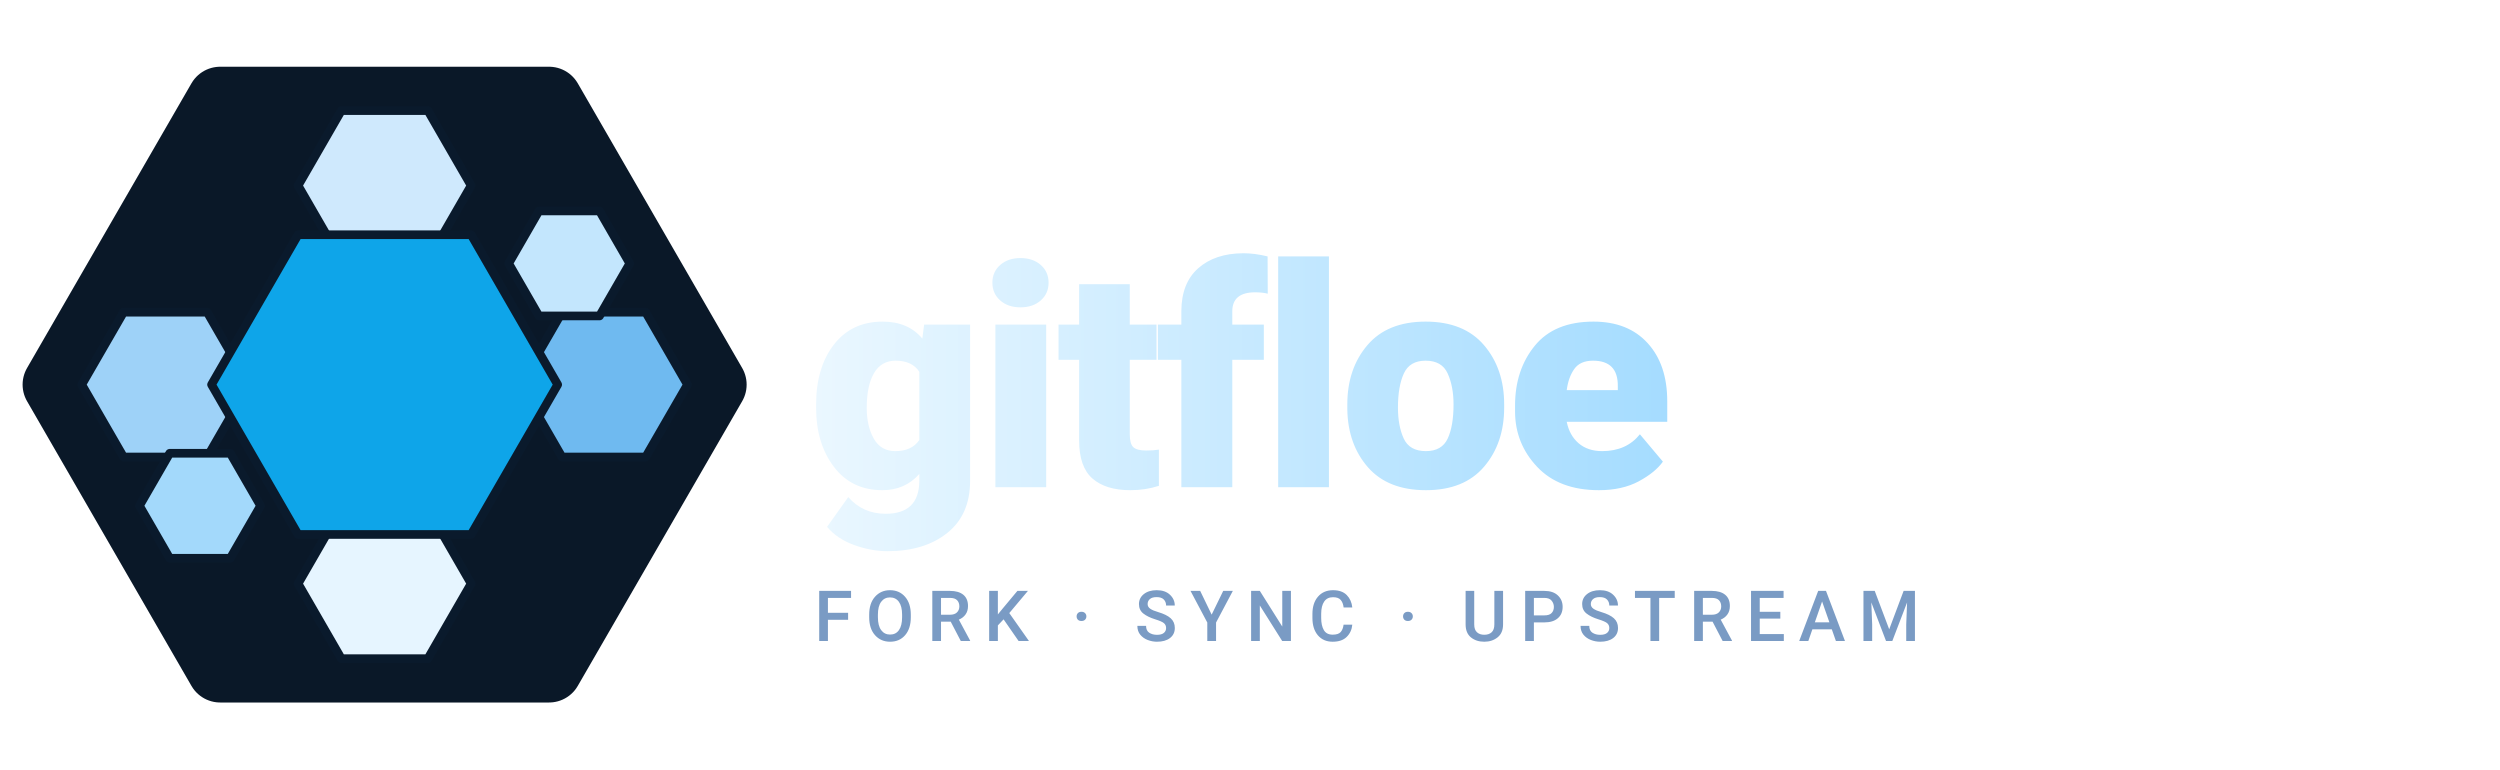
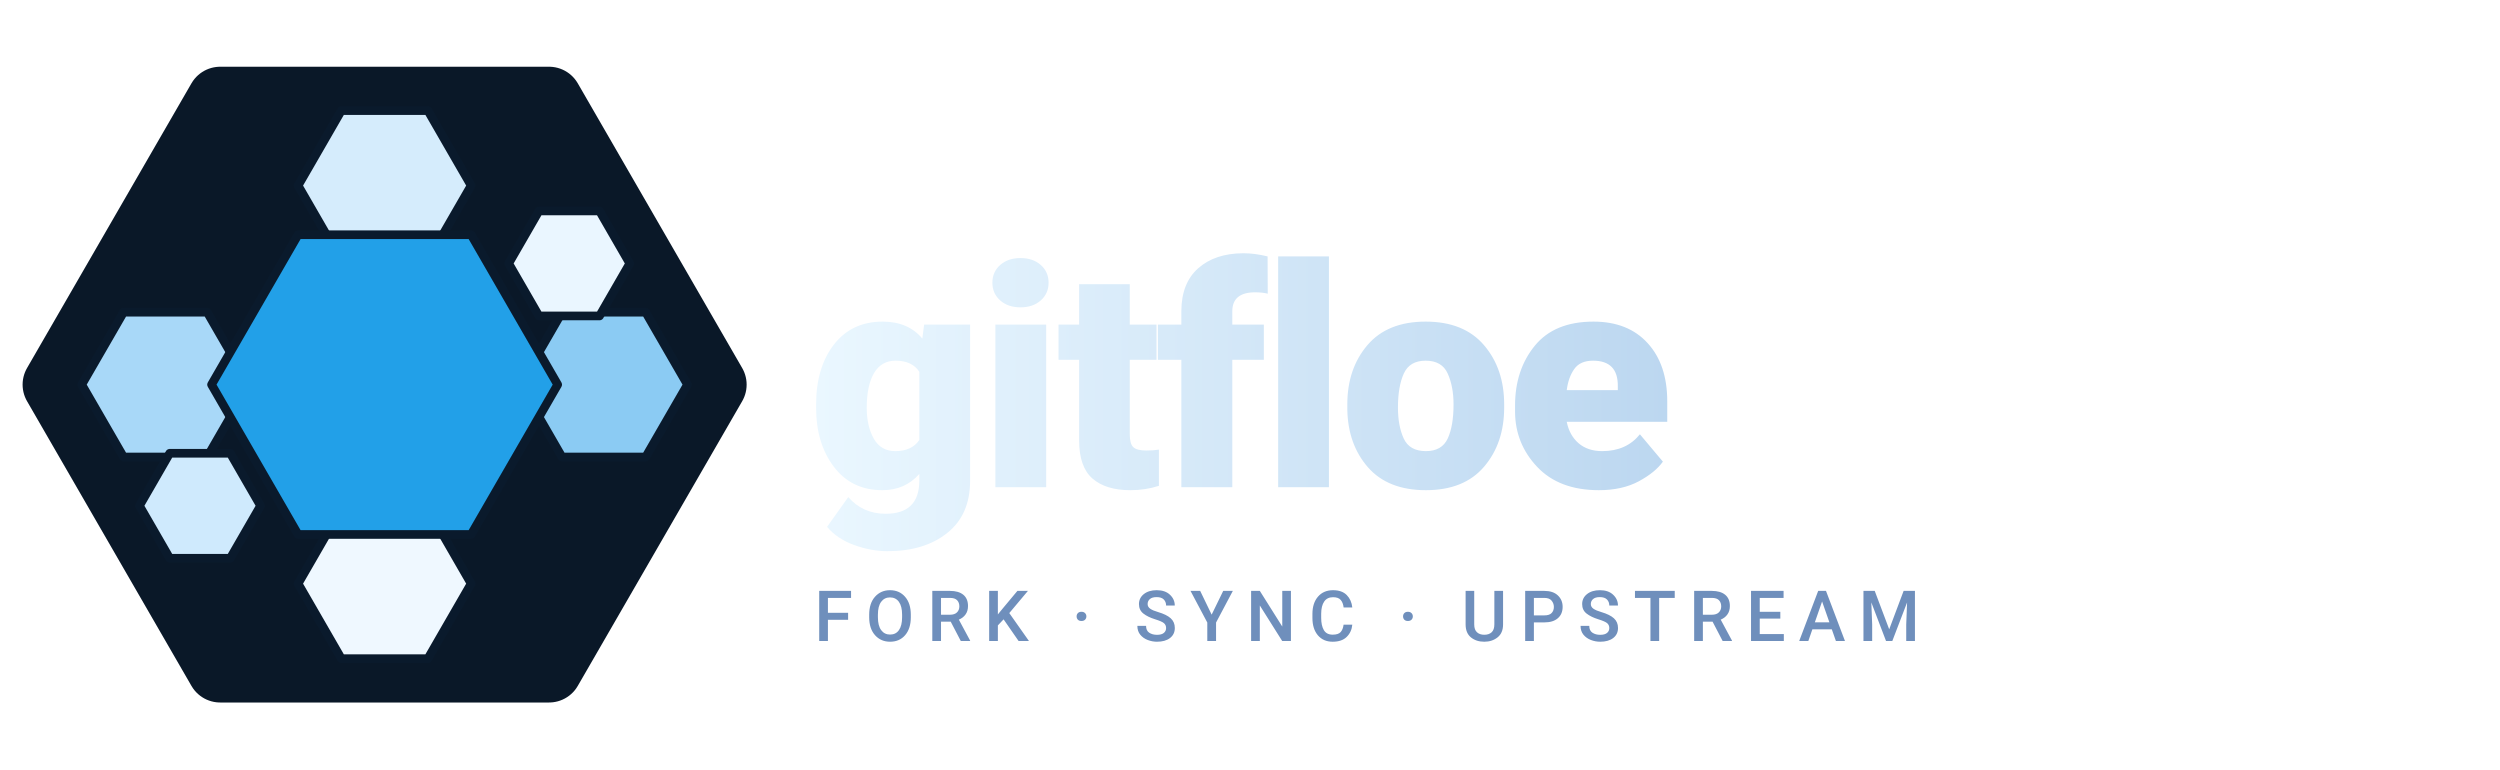
<svg xmlns="http://www.w3.org/2000/svg" viewBox="0 0 780 240" width="780" height="240" role="img" aria-label="gitfloe logo">
  <defs>
    <linearGradient id="ltxt" x1="0" y1="0" x2="1" y2="0">
      <stop offset="0" stop-color="#eaf7ff" />
-       <stop offset="1" stop-color="#a5dcff" />
+       <stop offset="1" stop-color="#bcd7f0" />
    </linearGradient>
  </defs>
  <g transform="translate(4.8,4.8) scale(0.45)">
    <path d="M484,256 L370,453.4 L142,453.4 L28,256 L142,58.6 L370,58.6 Z" fill="#0a1828" stroke="#0a1828" stroke-width="46" stroke-linejoin="round" />
    <g>
-       <polygon points="316.0,118.0 286.0,170.0 226.0,170.0 196.0,118.0 226.0,66.0 286.0,66.0" fill="#cfe9fd" stroke="#0a1a2c" stroke-width="6" stroke-linejoin="round" />
-       <polygon points="162.0,256.0 133.0,306.2 75.0,306.2 46.0,256.0 75.0,205.8 133.0,205.8" fill="#9ed2f8" stroke="#0a1a2c" stroke-width="6" stroke-linejoin="round" />
-       <polygon points="466.0,256.0 437.0,306.2 379.0,306.2 350.0,256.0 379.0,205.8 437.0,205.8" fill="#6fbaf0" stroke="#0a1a2c" stroke-width="6" stroke-linejoin="round" />
-       <polygon points="316.0,394.0 286.0,446.0 226.0,446.0 196.0,394.0 226.0,342.0 286.0,342.0" fill="#e6f5ff" stroke="#0a1a2c" stroke-width="6" stroke-linejoin="round" />
-       <polygon points="376.0,256.0 316.0,359.9 196.0,359.9 136.0,256.0 196.0,152.1 316.0,152.1" fill="#0ea5e9" stroke="#0a1a2c" stroke-width="6" stroke-linejoin="round" />
-       <polygon points="426.0,172.0 405.0,208.4 363.0,208.4 342.0,172.0 363.0,135.6 405.0,135.6" fill="#c3e6fd" stroke="#0a1a2c" stroke-width="6" stroke-linejoin="round" />
-       <polygon points="170.0,340.0 149.0,376.4 107.0,376.4 86.0,340.0 107.0,303.6 149.0,303.6" fill="#a3d9fb" stroke="#0a1a2c" stroke-width="6" stroke-linejoin="round" />
+       <polygon points="316.0,118.0 286.0,170.0 226.0,170.0 196.0,118.0 226.0,66.0 286.0,66.0" fill="#d5ecfc" stroke="#0a1a2c" stroke-width="6" stroke-linejoin="round" />
+       <polygon points="162.0,256.0 133.0,306.2 75.0,306.2 46.0,256.0 75.0,205.8 133.0,205.8" fill="#a8d8f8" stroke="#0a1a2c" stroke-width="6" stroke-linejoin="round" />
+       <polygon points="466.0,256.0 437.0,306.2 379.0,306.2 350.0,256.0 379.0,205.8 437.0,205.8" fill="#8bcbf3" stroke="#0a1a2c" stroke-width="6" stroke-linejoin="round" />
+       <polygon points="316.0,394.0 286.0,446.0 226.0,446.0 196.0,394.0 226.0,342.0 286.0,342.0" fill="#eff8ff" stroke="#0a1a2c" stroke-width="6" stroke-linejoin="round" />
+       <polygon points="376.0,256.0 316.0,359.9 196.0,359.9 136.0,256.0 196.0,152.1 316.0,152.1" fill="#22a0e8" stroke="#0a1a2c" stroke-width="6" stroke-linejoin="round" />
+       <polygon points="426.0,172.0 405.0,208.4 363.0,208.4 342.0,172.0 363.0,135.6 405.0,135.6" fill="#eaf6ff" stroke="#0a1a2c" stroke-width="6" stroke-linejoin="round" />
+       <polygon points="170.0,340.0 149.0,376.4 107.0,376.4 86.0,340.0 107.0,303.6 149.0,303.6" fill="#cfeafd" stroke="#0a1a2c" stroke-width="6" stroke-linejoin="round" />
    </g>
  </g>
  <text x="252" y="152" font-size="96" font-weight="800" letter-spacing="-2" fill="url(#ltxt)" font-family="system-ui,-apple-system,'Segoe UI',Roboto,Helvetica,Arial,sans-serif">gitfloe</text>
-   <text x="254" y="200" font-size="22" font-weight="500" letter-spacing="4" fill="#7a9bc4" font-family="system-ui,-apple-system,'Segoe UI',Roboto,Helvetica,Arial,sans-serif">FORK · SYNC · UPSTREAM</text>
+   <text x="254" y="200" font-size="22" font-weight="500" letter-spacing="4" fill="#6f8fbc" font-family="system-ui,-apple-system,'Segoe UI',Roboto,Helvetica,Arial,sans-serif">FORK · SYNC · UPSTREAM</text>
</svg>
